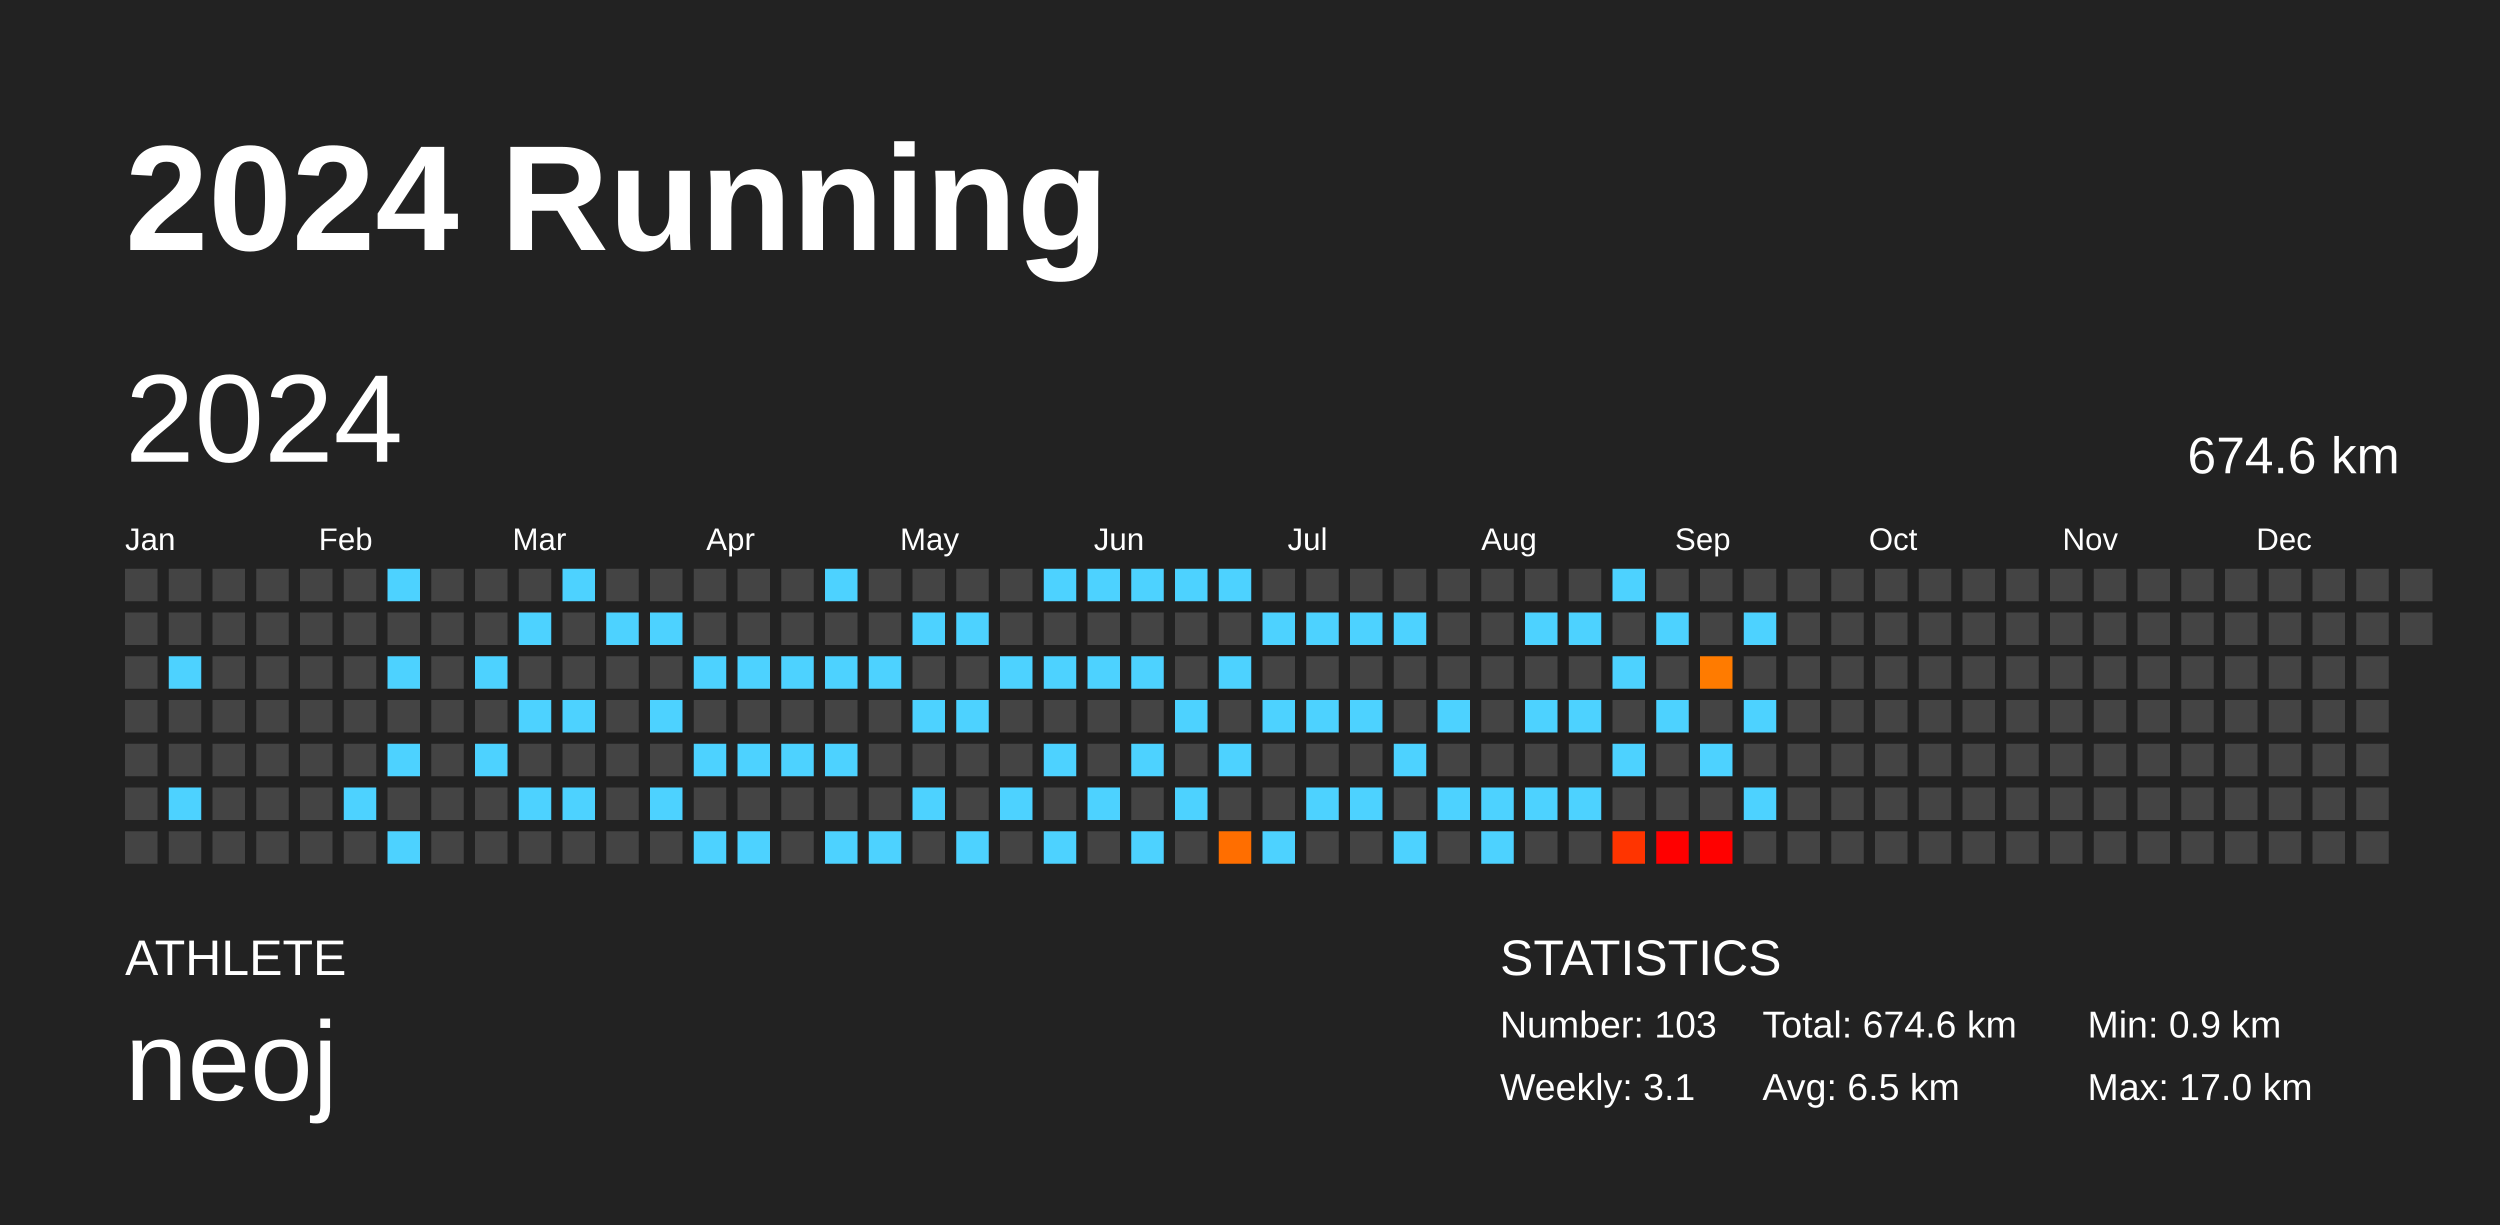
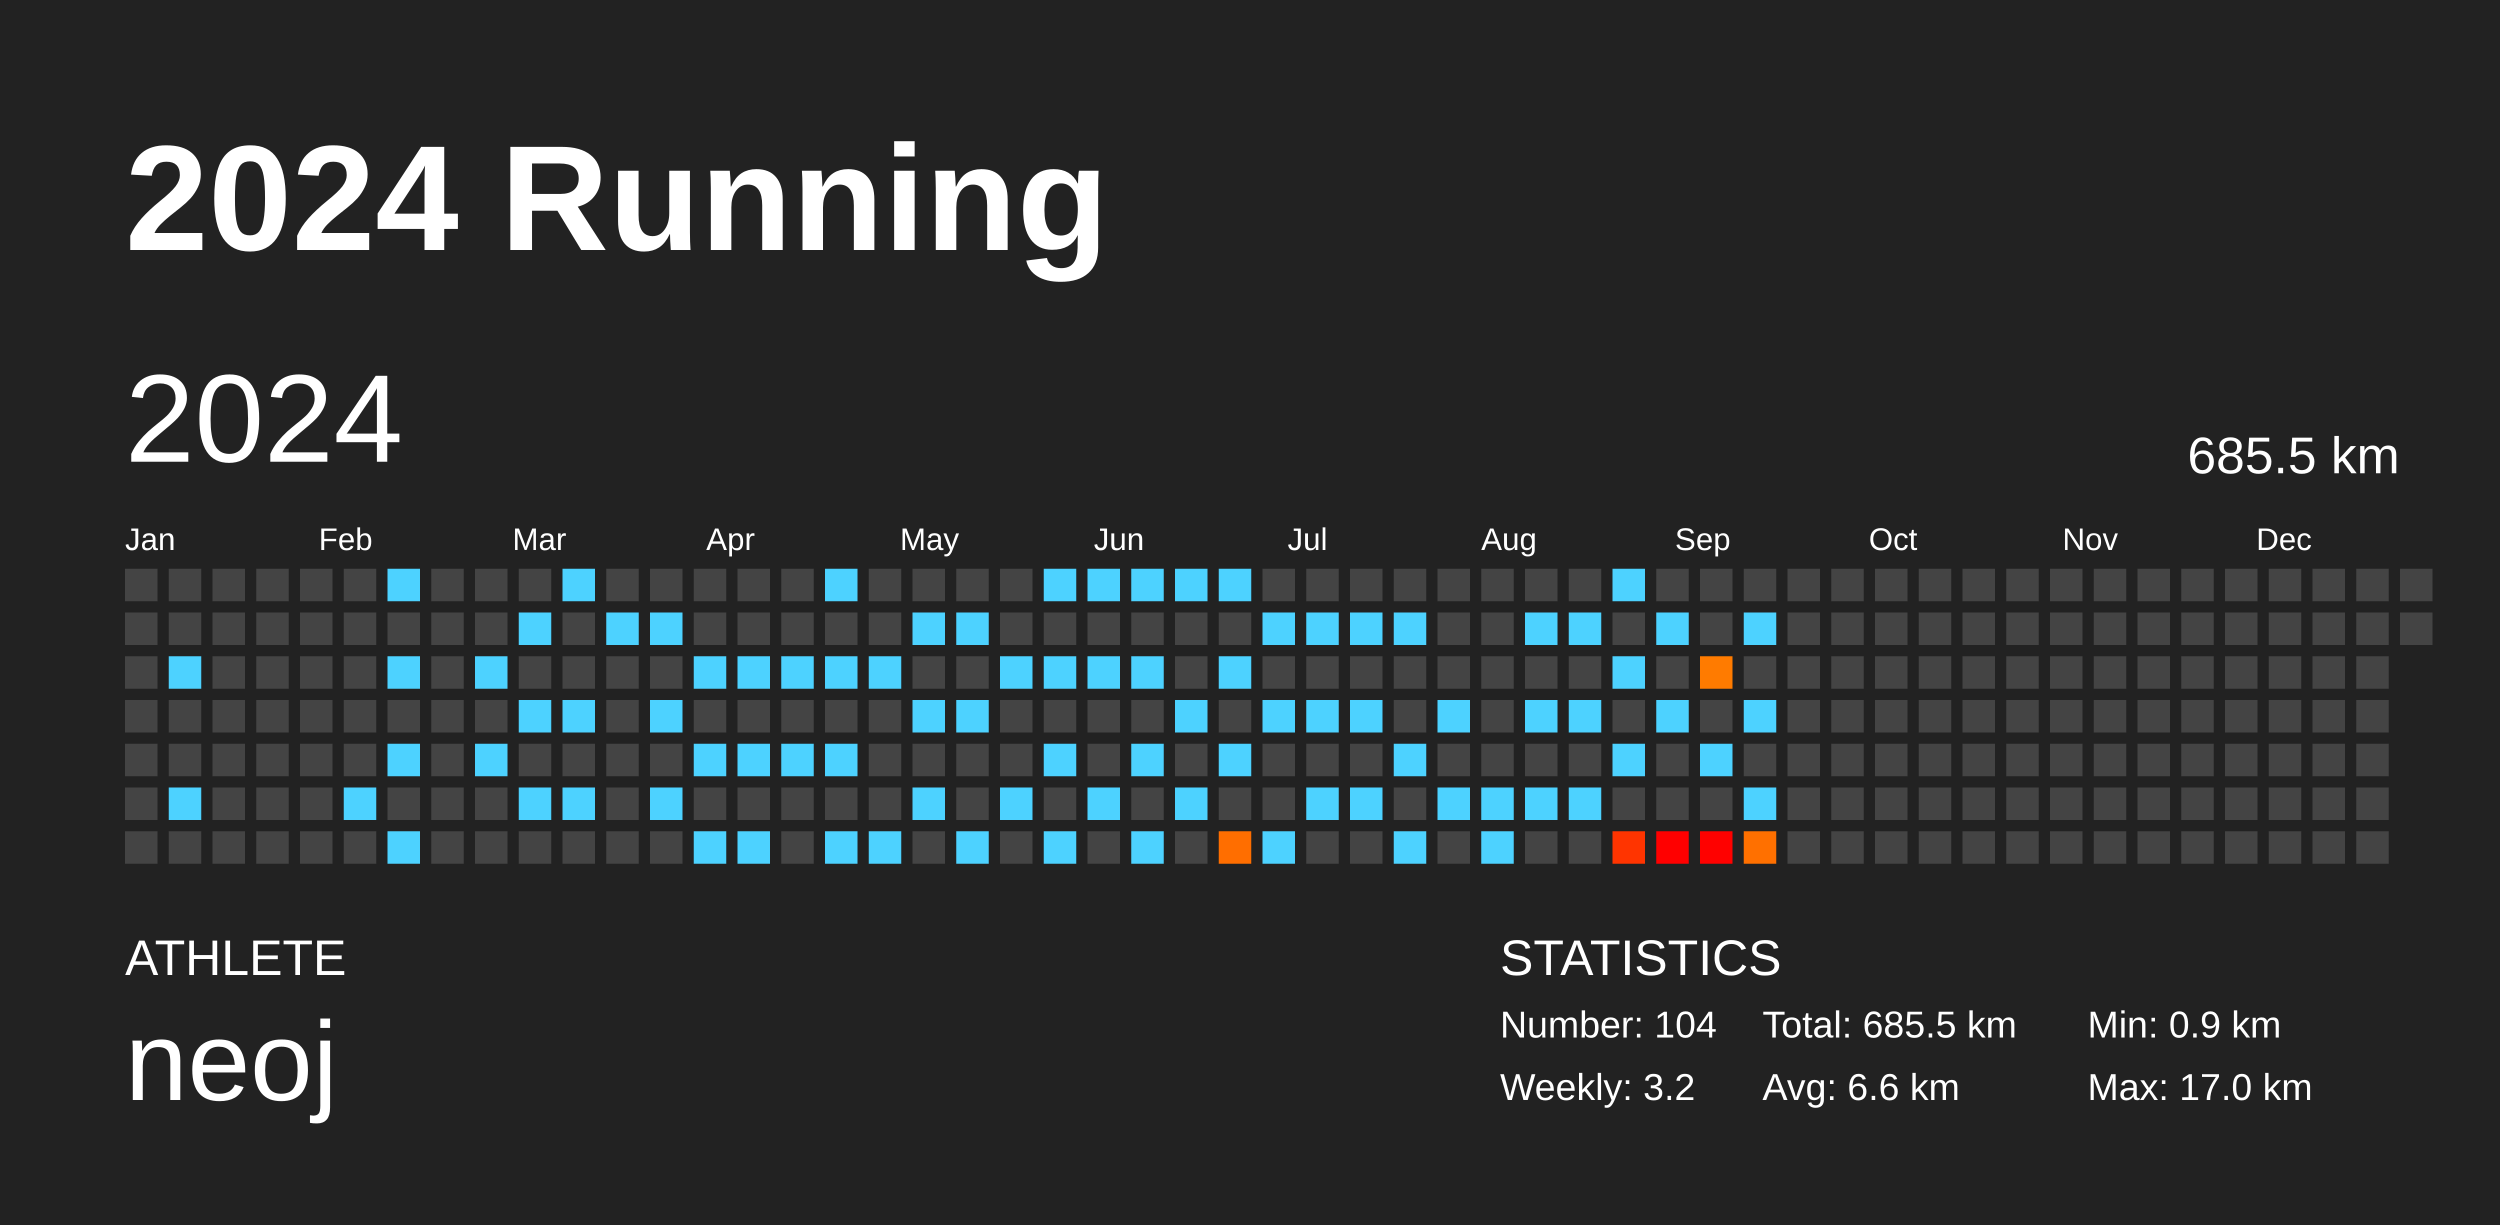
<svg xmlns="http://www.w3.org/2000/svg" baseProfile="full" height="98mm" version="1.1" viewBox="0,0,200,98" width="200mm">
  <defs />
  <rect fill="#222222" height="98" width="200" x="0" y="0" />
  <text fill="#FFFFFF" style="font-size:12px; font-family:Arial; font-weight:bold;" x="10" y="20">2024 Running</text>
  <text fill="#FFFFFF" style="font-size:4px; font-family:Arial" x="10" y="78">ATHLETE</text>
  <text fill="#FFFFFF" style="font-size:9px; font-family:Arial" x="10" y="88">neoj</text>
  <text fill="#FFFFFF" style="font-size:4px; font-family:Arial" x="120" y="78">STATISTICS</text>
-   <text fill="#FFFFFF" style="font-size:3px; font-family:Arial" x="120" y="83">Number: 103</text>
-   <text fill="#FFFFFF" style="font-size:3px; font-family:Arial" x="120" y="88">Weekly: 3.1</text>
-   <text fill="#FFFFFF" style="font-size:3px; font-family:Arial" x="141" y="83">Total: 674.6 km</text>
-   <text fill="#FFFFFF" style="font-size:3px; font-family:Arial" x="141" y="88">Avg: 6.5 km</text>
+   <text fill="#FFFFFF" style="font-size:3px; font-family:Arial" x="120" y="83">Number: 104</text>
+   <text fill="#FFFFFF" style="font-size:3px; font-family:Arial" x="120" y="88">Weekly: 3.2</text>
+   <text fill="#FFFFFF" style="font-size:3px; font-family:Arial" x="141" y="83">Total: 685.5 km</text>
+   <text fill="#FFFFFF" style="font-size:3px; font-family:Arial" x="141" y="88">Avg: 6.6 km</text>
  <text fill="#FFFFFF" style="font-size:3px; font-family:Arial" x="167" y="83">Min: 0.9 km</text>
  <text fill="#FFFFFF" style="font-size:3px; font-family:Arial" x="167" y="88">Max: 17.0 km</text>
  <text dominant-baseline="hanging" fill="#FFFFFF" style="font-size:10.0px; font-family:Arial;" x="10" y="30">2024</text>
-   <text dominant-baseline="hanging" fill="#FFFFFF" style="font-size:4.125px; font-family:Arial;" x="175" y="35">674.6 km</text>
+   <text dominant-baseline="hanging" fill="#FFFFFF" style="font-size:4.125px; font-family:Arial;" x="175" y="35">685.5 km</text>
  <text fill="#FFFFFF" style="font-size:2.5px; font-family:Arial" x="10.0" y="44">Jan</text>
  <text fill="#FFFFFF" style="font-size:2.5px; font-family:Arial" x="25.5" y="44">Feb</text>
  <text fill="#FFFFFF" style="font-size:2.5px; font-family:Arial" x="41.0" y="44">Mar</text>
  <text fill="#FFFFFF" style="font-size:2.5px; font-family:Arial" x="56.5" y="44">Apr</text>
  <text fill="#FFFFFF" style="font-size:2.5px; font-family:Arial" x="72.0" y="44">May</text>
  <text fill="#FFFFFF" style="font-size:2.5px; font-family:Arial" x="87.5" y="44">Jun</text>
  <text fill="#FFFFFF" style="font-size:2.5px; font-family:Arial" x="103.0" y="44">Jul</text>
  <text fill="#FFFFFF" style="font-size:2.5px; font-family:Arial" x="118.5" y="44">Aug</text>
  <text fill="#FFFFFF" style="font-size:2.5px; font-family:Arial" x="134.0" y="44">Sep</text>
  <text fill="#FFFFFF" style="font-size:2.5px; font-family:Arial" x="149.5" y="44">Oct</text>
  <text fill="#FFFFFF" style="font-size:2.5px; font-family:Arial" x="165.0" y="44">Nov</text>
  <text fill="#FFFFFF" style="font-size:2.5px; font-family:Arial" x="180.5" y="44">Dec</text>
  <rect fill="#444444" height="2.6" width="2.6" x="10.0" y="45.5" />
  <rect fill="#444444" height="2.6" width="2.6" x="10.0" y="49.0" />
  <rect fill="#444444" height="2.6" width="2.6" x="10.0" y="52.5" />
  <rect fill="#444444" height="2.6" width="2.6" x="10.0" y="56.0" />
  <rect fill="#444444" height="2.6" width="2.6" x="10.0" y="59.5" />
  <rect fill="#444444" height="2.6" width="2.6" x="10.0" y="63.0" />
  <rect fill="#444444" height="2.6" width="2.6" x="10.0" y="66.5" />
  <rect fill="#444444" height="2.6" width="2.6" x="13.5" y="45.5" />
  <rect fill="#444444" height="2.6" width="2.6" x="13.5" y="49.0" />
  <rect fill="#4dd2ff" height="2.6" width="2.6" x="13.5" y="52.5" />
  <rect fill="#444444" height="2.6" width="2.6" x="13.5" y="56.0" />
  <rect fill="#444444" height="2.6" width="2.6" x="13.5" y="59.5" />
  <rect fill="#4dd2ff" height="2.6" width="2.6" x="13.5" y="63.0" />
  <rect fill="#444444" height="2.6" width="2.6" x="13.5" y="66.5" />
  <rect fill="#444444" height="2.6" width="2.6" x="17.0" y="45.5" />
  <rect fill="#444444" height="2.6" width="2.6" x="17.0" y="49.0" />
  <rect fill="#444444" height="2.6" width="2.6" x="17.0" y="52.5" />
  <rect fill="#444444" height="2.6" width="2.6" x="17.0" y="56.0" />
  <rect fill="#444444" height="2.6" width="2.6" x="17.0" y="59.5" />
  <rect fill="#444444" height="2.6" width="2.6" x="17.0" y="63.0" />
  <rect fill="#444444" height="2.6" width="2.6" x="17.0" y="66.5" />
  <rect fill="#444444" height="2.6" width="2.6" x="20.5" y="45.5" />
  <rect fill="#444444" height="2.6" width="2.6" x="20.5" y="49.0" />
  <rect fill="#444444" height="2.6" width="2.6" x="20.5" y="52.5" />
  <rect fill="#444444" height="2.6" width="2.6" x="20.5" y="56.0" />
  <rect fill="#444444" height="2.6" width="2.6" x="20.5" y="59.5" />
  <rect fill="#444444" height="2.6" width="2.6" x="20.5" y="63.0" />
  <rect fill="#444444" height="2.6" width="2.6" x="20.5" y="66.5" />
  <rect fill="#444444" height="2.6" width="2.6" x="24.0" y="45.5" />
  <rect fill="#444444" height="2.6" width="2.6" x="24.0" y="49.0" />
  <rect fill="#444444" height="2.6" width="2.6" x="24.0" y="52.5" />
  <rect fill="#444444" height="2.6" width="2.6" x="24.0" y="56.0" />
  <rect fill="#444444" height="2.6" width="2.6" x="24.0" y="59.5" />
  <rect fill="#444444" height="2.6" width="2.6" x="24.0" y="63.0" />
  <rect fill="#444444" height="2.6" width="2.6" x="24.0" y="66.5" />
  <rect fill="#444444" height="2.6" width="2.6" x="27.5" y="45.5" />
  <rect fill="#444444" height="2.6" width="2.6" x="27.5" y="49.0" />
  <rect fill="#444444" height="2.6" width="2.6" x="27.5" y="52.5" />
  <rect fill="#444444" height="2.6" width="2.6" x="27.5" y="56.0" />
  <rect fill="#444444" height="2.6" width="2.6" x="27.5" y="59.5" />
  <rect fill="#4dd2ff" height="2.6" width="2.6" x="27.5" y="63.0" />
  <rect fill="#444444" height="2.6" width="2.6" x="27.5" y="66.5" />
  <rect fill="#4dd2ff" height="2.6" width="2.6" x="31.0" y="45.5" />
  <rect fill="#444444" height="2.6" width="2.6" x="31.0" y="49.0" />
  <rect fill="#4dd2ff" height="2.6" width="2.6" x="31.0" y="52.5" />
  <rect fill="#444444" height="2.6" width="2.6" x="31.0" y="56.0" />
  <rect fill="#4dd2ff" height="2.6" width="2.6" x="31.0" y="59.5" />
  <rect fill="#444444" height="2.6" width="2.6" x="31.0" y="63.0" />
  <rect fill="#4dd2ff" height="2.6" width="2.6" x="31.0" y="66.5" />
  <rect fill="#444444" height="2.6" width="2.6" x="34.5" y="45.5" />
  <rect fill="#444444" height="2.6" width="2.6" x="34.5" y="49.0" />
  <rect fill="#444444" height="2.6" width="2.6" x="34.5" y="52.5" />
  <rect fill="#444444" height="2.6" width="2.6" x="34.5" y="56.0" />
  <rect fill="#444444" height="2.6" width="2.6" x="34.5" y="59.5" />
  <rect fill="#444444" height="2.6" width="2.6" x="34.5" y="63.0" />
  <rect fill="#444444" height="2.6" width="2.6" x="34.5" y="66.5" />
  <rect fill="#444444" height="2.6" width="2.6" x="38.0" y="45.5" />
  <rect fill="#444444" height="2.6" width="2.6" x="38.0" y="49.0" />
  <rect fill="#4dd2ff" height="2.6" width="2.6" x="38.0" y="52.5" />
  <rect fill="#444444" height="2.6" width="2.6" x="38.0" y="56.0" />
  <rect fill="#4dd2ff" height="2.6" width="2.6" x="38.0" y="59.5" />
  <rect fill="#444444" height="2.6" width="2.6" x="38.0" y="63.0" />
  <rect fill="#444444" height="2.6" width="2.6" x="38.0" y="66.5" />
  <rect fill="#444444" height="2.6" width="2.6" x="41.5" y="45.5" />
  <rect fill="#4dd2ff" height="2.6" width="2.6" x="41.5" y="49.0" />
  <rect fill="#444444" height="2.6" width="2.6" x="41.5" y="52.5" />
  <rect fill="#4dd2ff" height="2.6" width="2.6" x="41.5" y="56.0" />
  <rect fill="#444444" height="2.6" width="2.6" x="41.5" y="59.5" />
  <rect fill="#4dd2ff" height="2.6" width="2.6" x="41.5" y="63.0" />
  <rect fill="#444444" height="2.6" width="2.6" x="41.5" y="66.5" />
  <rect fill="#4dd2ff" height="2.6" width="2.6" x="45.0" y="45.5" />
  <rect fill="#444444" height="2.6" width="2.6" x="45.0" y="49.0" />
  <rect fill="#444444" height="2.6" width="2.6" x="45.0" y="52.5" />
  <rect fill="#4dd2ff" height="2.6" width="2.6" x="45.0" y="56.0" />
  <rect fill="#444444" height="2.6" width="2.6" x="45.0" y="59.5" />
  <rect fill="#4dd2ff" height="2.6" width="2.6" x="45.0" y="63.0" />
  <rect fill="#444444" height="2.6" width="2.6" x="45.0" y="66.5" />
  <rect fill="#444444" height="2.6" width="2.6" x="48.5" y="45.5" />
  <rect fill="#4dd2ff" height="2.6" width="2.6" x="48.5" y="49.0" />
  <rect fill="#444444" height="2.6" width="2.6" x="48.5" y="52.5" />
  <rect fill="#444444" height="2.6" width="2.6" x="48.5" y="56.0" />
  <rect fill="#444444" height="2.6" width="2.6" x="48.5" y="59.5" />
  <rect fill="#444444" height="2.6" width="2.6" x="48.5" y="63.0" />
  <rect fill="#444444" height="2.6" width="2.6" x="48.5" y="66.5" />
  <rect fill="#444444" height="2.6" width="2.6" x="52.0" y="45.5" />
  <rect fill="#4dd2ff" height="2.6" width="2.6" x="52.0" y="49.0" />
  <rect fill="#444444" height="2.6" width="2.6" x="52.0" y="52.5" />
  <rect fill="#4dd2ff" height="2.6" width="2.6" x="52.0" y="56.0" />
  <rect fill="#444444" height="2.6" width="2.6" x="52.0" y="59.5" />
  <rect fill="#4dd2ff" height="2.6" width="2.6" x="52.0" y="63.0" />
  <rect fill="#444444" height="2.6" width="2.6" x="52.0" y="66.5" />
  <rect fill="#444444" height="2.6" width="2.6" x="55.5" y="45.5" />
  <rect fill="#444444" height="2.6" width="2.6" x="55.5" y="49.0" />
  <rect fill="#4dd2ff" height="2.6" width="2.6" x="55.5" y="52.5" />
  <rect fill="#444444" height="2.6" width="2.6" x="55.5" y="56.0" />
  <rect fill="#4dd2ff" height="2.6" width="2.6" x="55.5" y="59.5" />
  <rect fill="#444444" height="2.6" width="2.6" x="55.5" y="63.0" />
  <rect fill="#4dd2ff" height="2.6" width="2.6" x="55.5" y="66.5" />
  <rect fill="#444444" height="2.6" width="2.6" x="59.0" y="45.5" />
  <rect fill="#444444" height="2.6" width="2.6" x="59.0" y="49.0" />
  <rect fill="#4dd2ff" height="2.6" width="2.6" x="59.0" y="52.5" />
  <rect fill="#444444" height="2.6" width="2.6" x="59.0" y="56.0" />
  <rect fill="#4dd2ff" height="2.6" width="2.6" x="59.0" y="59.5" />
  <rect fill="#444444" height="2.6" width="2.6" x="59.0" y="63.0" />
  <rect fill="#4dd2ff" height="2.6" width="2.6" x="59.0" y="66.5" />
  <rect fill="#444444" height="2.6" width="2.6" x="62.5" y="45.5" />
  <rect fill="#444444" height="2.6" width="2.6" x="62.5" y="49.0" />
  <rect fill="#4dd2ff" height="2.6" width="2.6" x="62.5" y="52.5" />
  <rect fill="#444444" height="2.6" width="2.6" x="62.5" y="56.0" />
  <rect fill="#4dd2ff" height="2.6" width="2.6" x="62.5" y="59.5" />
  <rect fill="#444444" height="2.6" width="2.6" x="62.5" y="63.0" />
  <rect fill="#444444" height="2.6" width="2.6" x="62.5" y="66.5" />
  <rect fill="#4dd2ff" height="2.6" width="2.6" x="66.0" y="45.5" />
  <rect fill="#444444" height="2.6" width="2.6" x="66.0" y="49.0" />
  <rect fill="#4dd2ff" height="2.6" width="2.6" x="66.0" y="52.5" />
  <rect fill="#444444" height="2.6" width="2.6" x="66.0" y="56.0" />
  <rect fill="#4dd2ff" height="2.6" width="2.6" x="66.0" y="59.5" />
  <rect fill="#444444" height="2.6" width="2.6" x="66.0" y="63.0" />
  <rect fill="#4dd2ff" height="2.6" width="2.6" x="66.0" y="66.5" />
  <rect fill="#444444" height="2.6" width="2.6" x="69.5" y="45.5" />
  <rect fill="#444444" height="2.6" width="2.6" x="69.5" y="49.0" />
  <rect fill="#4dd2ff" height="2.6" width="2.6" x="69.5" y="52.5" />
  <rect fill="#444444" height="2.6" width="2.6" x="69.5" y="56.0" />
  <rect fill="#444444" height="2.6" width="2.6" x="69.5" y="59.5" />
  <rect fill="#444444" height="2.6" width="2.6" x="69.5" y="63.0" />
  <rect fill="#4dd2ff" height="2.6" width="2.6" x="69.5" y="66.5" />
  <rect fill="#444444" height="2.6" width="2.6" x="73.0" y="45.5" />
  <rect fill="#4dd2ff" height="2.6" width="2.6" x="73.0" y="49.0" />
  <rect fill="#444444" height="2.6" width="2.6" x="73.0" y="52.5" />
  <rect fill="#4dd2ff" height="2.6" width="2.6" x="73.0" y="56.0" />
  <rect fill="#444444" height="2.6" width="2.6" x="73.0" y="59.5" />
  <rect fill="#4dd2ff" height="2.6" width="2.6" x="73.0" y="63.0" />
  <rect fill="#444444" height="2.6" width="2.6" x="73.0" y="66.5" />
  <rect fill="#444444" height="2.6" width="2.6" x="76.5" y="45.5" />
  <rect fill="#4dd2ff" height="2.6" width="2.6" x="76.5" y="49.0" />
  <rect fill="#444444" height="2.6" width="2.6" x="76.5" y="52.5" />
  <rect fill="#4dd2ff" height="2.6" width="2.6" x="76.5" y="56.0" />
  <rect fill="#444444" height="2.6" width="2.6" x="76.5" y="59.5" />
  <rect fill="#444444" height="2.6" width="2.6" x="76.5" y="63.0" />
  <rect fill="#4dd2ff" height="2.6" width="2.6" x="76.5" y="66.5" />
  <rect fill="#444444" height="2.6" width="2.6" x="80.0" y="45.5" />
  <rect fill="#444444" height="2.6" width="2.6" x="80.0" y="49.0" />
  <rect fill="#4dd2ff" height="2.6" width="2.6" x="80.0" y="52.5" />
  <rect fill="#444444" height="2.6" width="2.6" x="80.0" y="56.0" />
  <rect fill="#444444" height="2.6" width="2.6" x="80.0" y="59.5" />
  <rect fill="#4dd2ff" height="2.6" width="2.6" x="80.0" y="63.0" />
  <rect fill="#444444" height="2.6" width="2.6" x="80.0" y="66.5" />
  <rect fill="#4dd2ff" height="2.6" width="2.6" x="83.5" y="45.5" />
  <rect fill="#444444" height="2.6" width="2.6" x="83.5" y="49.0" />
  <rect fill="#4dd2ff" height="2.6" width="2.6" x="83.5" y="52.5" />
  <rect fill="#444444" height="2.6" width="2.6" x="83.5" y="56.0" />
  <rect fill="#4dd2ff" height="2.6" width="2.6" x="83.5" y="59.5" />
  <rect fill="#444444" height="2.6" width="2.6" x="83.5" y="63.0" />
  <rect fill="#4dd2ff" height="2.6" width="2.6" x="83.5" y="66.5" />
  <rect fill="#4dd2ff" height="2.6" width="2.6" x="87.0" y="45.5" />
  <rect fill="#444444" height="2.6" width="2.6" x="87.0" y="49.0" />
  <rect fill="#4dd2ff" height="2.6" width="2.6" x="87.0" y="52.5" />
  <rect fill="#444444" height="2.6" width="2.6" x="87.0" y="56.0" />
  <rect fill="#444444" height="2.6" width="2.6" x="87.0" y="59.5" />
  <rect fill="#4dd2ff" height="2.6" width="2.6" x="87.0" y="63.0" />
  <rect fill="#444444" height="2.6" width="2.6" x="87.0" y="66.5" />
  <rect fill="#4dd2ff" height="2.6" width="2.6" x="90.5" y="45.5" />
  <rect fill="#444444" height="2.6" width="2.6" x="90.5" y="49.0" />
  <rect fill="#4dd2ff" height="2.6" width="2.6" x="90.5" y="52.5" />
  <rect fill="#444444" height="2.6" width="2.6" x="90.5" y="56.0" />
  <rect fill="#4dd2ff" height="2.6" width="2.6" x="90.5" y="59.5" />
  <rect fill="#444444" height="2.6" width="2.6" x="90.5" y="63.0" />
  <rect fill="#4dd2ff" height="2.6" width="2.6" x="90.5" y="66.5" />
  <rect fill="#4dd2ff" height="2.6" width="2.6" x="94.0" y="45.5" />
  <rect fill="#444444" height="2.6" width="2.6" x="94.0" y="49.0" />
  <rect fill="#444444" height="2.6" width="2.6" x="94.0" y="52.5" />
  <rect fill="#4dd2ff" height="2.6" width="2.6" x="94.0" y="56.0" />
  <rect fill="#444444" height="2.6" width="2.6" x="94.0" y="59.5" />
  <rect fill="#4dd2ff" height="2.6" width="2.6" x="94.0" y="63.0" />
  <rect fill="#444444" height="2.6" width="2.6" x="94.0" y="66.5" />
  <rect fill="#4dd2ff" height="2.6" width="2.6" x="97.5" y="45.5" />
  <rect fill="#444444" height="2.6" width="2.6" x="97.5" y="49.0" />
  <rect fill="#4dd2ff" height="2.6" width="2.6" x="97.5" y="52.5" />
  <rect fill="#444444" height="2.6" width="2.6" x="97.5" y="56.0" />
  <rect fill="#4dd2ff" height="2.6" width="2.6" x="97.5" y="59.5" />
  <rect fill="#444444" height="2.6" width="2.6" x="97.5" y="63.0" />
  <rect fill="#ff6e00" height="2.6" width="2.6" x="97.5" y="66.5" />
  <rect fill="#444444" height="2.6" width="2.6" x="101.0" y="45.5" />
  <rect fill="#4dd2ff" height="2.6" width="2.6" x="101.0" y="49.0" />
  <rect fill="#444444" height="2.6" width="2.6" x="101.0" y="52.5" />
  <rect fill="#4dd2ff" height="2.6" width="2.6" x="101.0" y="56.0" />
  <rect fill="#444444" height="2.6" width="2.6" x="101.0" y="59.5" />
  <rect fill="#444444" height="2.6" width="2.6" x="101.0" y="63.0" />
  <rect fill="#4dd2ff" height="2.6" width="2.6" x="101.0" y="66.5" />
  <rect fill="#444444" height="2.6" width="2.6" x="104.5" y="45.5" />
  <rect fill="#4dd2ff" height="2.6" width="2.6" x="104.5" y="49.0" />
  <rect fill="#444444" height="2.6" width="2.6" x="104.5" y="52.5" />
  <rect fill="#4dd2ff" height="2.6" width="2.6" x="104.5" y="56.0" />
  <rect fill="#444444" height="2.6" width="2.6" x="104.5" y="59.5" />
  <rect fill="#4dd2ff" height="2.6" width="2.6" x="104.5" y="63.0" />
  <rect fill="#444444" height="2.6" width="2.6" x="104.5" y="66.5" />
  <rect fill="#444444" height="2.6" width="2.6" x="108.0" y="45.5" />
  <rect fill="#4dd2ff" height="2.6" width="2.6" x="108.0" y="49.0" />
  <rect fill="#444444" height="2.6" width="2.6" x="108.0" y="52.5" />
  <rect fill="#4dd2ff" height="2.6" width="2.6" x="108.0" y="56.0" />
  <rect fill="#444444" height="2.6" width="2.6" x="108.0" y="59.5" />
  <rect fill="#4dd2ff" height="2.6" width="2.6" x="108.0" y="63.0" />
  <rect fill="#444444" height="2.6" width="2.6" x="108.0" y="66.5" />
  <rect fill="#444444" height="2.6" width="2.6" x="111.5" y="45.5" />
  <rect fill="#4dd2ff" height="2.6" width="2.6" x="111.5" y="49.0" />
  <rect fill="#444444" height="2.6" width="2.6" x="111.5" y="52.5" />
  <rect fill="#444444" height="2.6" width="2.6" x="111.5" y="56.0" />
  <rect fill="#4dd2ff" height="2.6" width="2.6" x="111.5" y="59.5" />
  <rect fill="#444444" height="2.6" width="2.6" x="111.5" y="63.0" />
  <rect fill="#4dd2ff" height="2.6" width="2.6" x="111.5" y="66.5" />
  <rect fill="#444444" height="2.6" width="2.6" x="115.0" y="45.5" />
  <rect fill="#444444" height="2.6" width="2.6" x="115.0" y="49.0" />
  <rect fill="#444444" height="2.6" width="2.6" x="115.0" y="52.5" />
  <rect fill="#4dd2ff" height="2.6" width="2.6" x="115.0" y="56.0" />
  <rect fill="#444444" height="2.6" width="2.6" x="115.0" y="59.5" />
  <rect fill="#4dd2ff" height="2.6" width="2.6" x="115.0" y="63.0" />
  <rect fill="#444444" height="2.6" width="2.6" x="115.0" y="66.5" />
  <rect fill="#444444" height="2.6" width="2.6" x="118.5" y="45.5" />
  <rect fill="#444444" height="2.6" width="2.6" x="118.5" y="49.0" />
  <rect fill="#444444" height="2.6" width="2.6" x="118.5" y="52.5" />
  <rect fill="#444444" height="2.6" width="2.6" x="118.5" y="56.0" />
  <rect fill="#444444" height="2.6" width="2.6" x="118.5" y="59.5" />
  <rect fill="#4dd2ff" height="2.6" width="2.6" x="118.5" y="63.0" />
  <rect fill="#4dd2ff" height="2.6" width="2.6" x="118.5" y="66.5" />
  <rect fill="#444444" height="2.6" width="2.6" x="122.0" y="45.5" />
  <rect fill="#4dd2ff" height="2.6" width="2.6" x="122.0" y="49.0" />
  <rect fill="#444444" height="2.6" width="2.6" x="122.0" y="52.5" />
  <rect fill="#4dd2ff" height="2.6" width="2.6" x="122.0" y="56.0" />
  <rect fill="#444444" height="2.6" width="2.6" x="122.0" y="59.5" />
  <rect fill="#4dd2ff" height="2.6" width="2.6" x="122.0" y="63.0" />
  <rect fill="#444444" height="2.6" width="2.6" x="122.0" y="66.5" />
  <rect fill="#444444" height="2.6" width="2.6" x="125.5" y="45.5" />
  <rect fill="#4dd2ff" height="2.6" width="2.6" x="125.5" y="49.0" />
  <rect fill="#444444" height="2.6" width="2.6" x="125.5" y="52.5" />
  <rect fill="#4dd2ff" height="2.6" width="2.6" x="125.5" y="56.0" />
  <rect fill="#444444" height="2.6" width="2.6" x="125.5" y="59.5" />
  <rect fill="#4dd2ff" height="2.6" width="2.6" x="125.5" y="63.0" />
  <rect fill="#444444" height="2.6" width="2.6" x="125.5" y="66.5" />
  <rect fill="#4dd2ff" height="2.6" width="2.6" x="129.0" y="45.5" />
  <rect fill="#444444" height="2.6" width="2.6" x="129.0" y="49.0" />
  <rect fill="#4dd2ff" height="2.6" width="2.6" x="129.0" y="52.5" />
  <rect fill="#444444" height="2.6" width="2.6" x="129.0" y="56.0" />
  <rect fill="#4dd2ff" height="2.6" width="2.6" x="129.0" y="59.5" />
  <rect fill="#444444" height="2.6" width="2.6" x="129.0" y="63.0" />
  <rect fill="#ff3400" height="2.6" width="2.6" x="129.0" y="66.5" />
  <rect fill="#444444" height="2.6" width="2.6" x="132.5" y="45.5" />
  <rect fill="#4dd2ff" height="2.6" width="2.6" x="132.5" y="49.0" />
  <rect fill="#444444" height="2.6" width="2.6" x="132.5" y="52.5" />
  <rect fill="#4dd2ff" height="2.6" width="2.6" x="132.5" y="56.0" />
  <rect fill="#444444" height="2.6" width="2.6" x="132.5" y="59.5" />
  <rect fill="#444444" height="2.6" width="2.6" x="132.5" y="63.0" />
  <rect fill="#ff0000" height="2.6" width="2.6" x="132.5" y="66.5" />
  <rect fill="#444444" height="2.6" width="2.6" x="136.0" y="45.5" />
  <rect fill="#444444" height="2.6" width="2.6" x="136.0" y="49.0" />
  <rect fill="#ff7b00" height="2.6" width="2.6" x="136.0" y="52.5" />
  <rect fill="#444444" height="2.6" width="2.6" x="136.0" y="56.0" />
  <rect fill="#4dd2ff" height="2.6" width="2.6" x="136.0" y="59.5" />
  <rect fill="#444444" height="2.6" width="2.6" x="136.0" y="63.0" />
  <rect fill="#ff0100" height="2.6" width="2.6" x="136.0" y="66.5" />
  <rect fill="#444444" height="2.6" width="2.6" x="139.5" y="45.5" />
  <rect fill="#4dd2ff" height="2.6" width="2.6" x="139.5" y="49.0" />
  <rect fill="#444444" height="2.6" width="2.6" x="139.5" y="52.5" />
  <rect fill="#4dd2ff" height="2.6" width="2.6" x="139.5" y="56.0" />
  <rect fill="#444444" height="2.6" width="2.6" x="139.5" y="59.5" />
  <rect fill="#4dd2ff" height="2.6" width="2.6" x="139.5" y="63.0" />
-   <rect fill="#444444" height="2.6" width="2.6" x="139.5" y="66.5" />
+   <rect fill="#ff7000" height="2.6" width="2.6" x="139.5" y="66.5" />
  <rect fill="#444444" height="2.6" width="2.6" x="143.0" y="45.5" />
  <rect fill="#444444" height="2.6" width="2.6" x="143.0" y="49.0" />
  <rect fill="#444444" height="2.6" width="2.6" x="143.0" y="52.5" />
  <rect fill="#444444" height="2.6" width="2.6" x="143.0" y="56.0" />
  <rect fill="#444444" height="2.6" width="2.6" x="143.0" y="59.5" />
  <rect fill="#444444" height="2.6" width="2.6" x="143.0" y="63.0" />
  <rect fill="#444444" height="2.6" width="2.6" x="143.0" y="66.5" />
  <rect fill="#444444" height="2.6" width="2.6" x="146.5" y="45.5" />
  <rect fill="#444444" height="2.6" width="2.6" x="146.5" y="49.0" />
  <rect fill="#444444" height="2.6" width="2.6" x="146.5" y="52.5" />
  <rect fill="#444444" height="2.6" width="2.6" x="146.5" y="56.0" />
  <rect fill="#444444" height="2.6" width="2.6" x="146.5" y="59.5" />
  <rect fill="#444444" height="2.6" width="2.6" x="146.5" y="63.0" />
  <rect fill="#444444" height="2.6" width="2.6" x="146.5" y="66.5" />
  <rect fill="#444444" height="2.6" width="2.6" x="150.0" y="45.5" />
  <rect fill="#444444" height="2.6" width="2.6" x="150.0" y="49.0" />
  <rect fill="#444444" height="2.6" width="2.6" x="150.0" y="52.5" />
  <rect fill="#444444" height="2.6" width="2.6" x="150.0" y="56.0" />
  <rect fill="#444444" height="2.6" width="2.6" x="150.0" y="59.5" />
  <rect fill="#444444" height="2.6" width="2.6" x="150.0" y="63.0" />
  <rect fill="#444444" height="2.6" width="2.6" x="150.0" y="66.5" />
  <rect fill="#444444" height="2.6" width="2.6" x="153.5" y="45.5" />
  <rect fill="#444444" height="2.6" width="2.6" x="153.5" y="49.0" />
  <rect fill="#444444" height="2.6" width="2.6" x="153.5" y="52.5" />
  <rect fill="#444444" height="2.6" width="2.6" x="153.5" y="56.0" />
  <rect fill="#444444" height="2.6" width="2.6" x="153.5" y="59.5" />
  <rect fill="#444444" height="2.6" width="2.6" x="153.5" y="63.0" />
  <rect fill="#444444" height="2.6" width="2.6" x="153.5" y="66.5" />
  <rect fill="#444444" height="2.6" width="2.6" x="157.0" y="45.5" />
  <rect fill="#444444" height="2.6" width="2.6" x="157.0" y="49.0" />
  <rect fill="#444444" height="2.6" width="2.6" x="157.0" y="52.5" />
  <rect fill="#444444" height="2.6" width="2.6" x="157.0" y="56.0" />
  <rect fill="#444444" height="2.6" width="2.6" x="157.0" y="59.5" />
  <rect fill="#444444" height="2.6" width="2.6" x="157.0" y="63.0" />
  <rect fill="#444444" height="2.6" width="2.6" x="157.0" y="66.5" />
  <rect fill="#444444" height="2.6" width="2.6" x="160.5" y="45.5" />
  <rect fill="#444444" height="2.6" width="2.6" x="160.5" y="49.0" />
  <rect fill="#444444" height="2.6" width="2.6" x="160.5" y="52.5" />
  <rect fill="#444444" height="2.6" width="2.6" x="160.5" y="56.0" />
  <rect fill="#444444" height="2.6" width="2.6" x="160.5" y="59.5" />
  <rect fill="#444444" height="2.6" width="2.6" x="160.5" y="63.0" />
  <rect fill="#444444" height="2.6" width="2.6" x="160.5" y="66.5" />
  <rect fill="#444444" height="2.6" width="2.6" x="164.0" y="45.5" />
  <rect fill="#444444" height="2.6" width="2.6" x="164.0" y="49.0" />
  <rect fill="#444444" height="2.6" width="2.6" x="164.0" y="52.5" />
  <rect fill="#444444" height="2.6" width="2.6" x="164.0" y="56.0" />
  <rect fill="#444444" height="2.6" width="2.6" x="164.0" y="59.5" />
  <rect fill="#444444" height="2.6" width="2.6" x="164.0" y="63.0" />
  <rect fill="#444444" height="2.6" width="2.6" x="164.0" y="66.5" />
  <rect fill="#444444" height="2.6" width="2.6" x="167.5" y="45.5" />
  <rect fill="#444444" height="2.6" width="2.6" x="167.5" y="49.0" />
  <rect fill="#444444" height="2.6" width="2.6" x="167.5" y="52.5" />
  <rect fill="#444444" height="2.6" width="2.6" x="167.5" y="56.0" />
  <rect fill="#444444" height="2.6" width="2.6" x="167.5" y="59.5" />
  <rect fill="#444444" height="2.6" width="2.6" x="167.5" y="63.0" />
  <rect fill="#444444" height="2.6" width="2.6" x="167.5" y="66.5" />
  <rect fill="#444444" height="2.6" width="2.6" x="171.0" y="45.5" />
  <rect fill="#444444" height="2.6" width="2.6" x="171.0" y="49.0" />
  <rect fill="#444444" height="2.6" width="2.6" x="171.0" y="52.5" />
  <rect fill="#444444" height="2.6" width="2.6" x="171.0" y="56.0" />
  <rect fill="#444444" height="2.6" width="2.6" x="171.0" y="59.5" />
  <rect fill="#444444" height="2.6" width="2.6" x="171.0" y="63.0" />
  <rect fill="#444444" height="2.6" width="2.6" x="171.0" y="66.5" />
  <rect fill="#444444" height="2.6" width="2.6" x="174.5" y="45.5" />
  <rect fill="#444444" height="2.6" width="2.6" x="174.5" y="49.0" />
  <rect fill="#444444" height="2.6" width="2.6" x="174.5" y="52.5" />
  <rect fill="#444444" height="2.6" width="2.6" x="174.5" y="56.0" />
  <rect fill="#444444" height="2.6" width="2.6" x="174.5" y="59.5" />
  <rect fill="#444444" height="2.6" width="2.6" x="174.5" y="63.0" />
  <rect fill="#444444" height="2.6" width="2.6" x="174.5" y="66.5" />
  <rect fill="#444444" height="2.6" width="2.6" x="178.0" y="45.5" />
  <rect fill="#444444" height="2.6" width="2.6" x="178.0" y="49.0" />
  <rect fill="#444444" height="2.6" width="2.6" x="178.0" y="52.5" />
  <rect fill="#444444" height="2.6" width="2.6" x="178.0" y="56.0" />
  <rect fill="#444444" height="2.6" width="2.6" x="178.0" y="59.5" />
  <rect fill="#444444" height="2.6" width="2.6" x="178.0" y="63.0" />
  <rect fill="#444444" height="2.6" width="2.6" x="178.0" y="66.5" />
  <rect fill="#444444" height="2.6" width="2.6" x="181.5" y="45.5" />
  <rect fill="#444444" height="2.6" width="2.6" x="181.5" y="49.0" />
  <rect fill="#444444" height="2.6" width="2.6" x="181.5" y="52.5" />
  <rect fill="#444444" height="2.6" width="2.6" x="181.5" y="56.0" />
  <rect fill="#444444" height="2.6" width="2.6" x="181.5" y="59.5" />
  <rect fill="#444444" height="2.6" width="2.6" x="181.5" y="63.0" />
  <rect fill="#444444" height="2.6" width="2.6" x="181.5" y="66.5" />
  <rect fill="#444444" height="2.6" width="2.6" x="185.0" y="45.5" />
  <rect fill="#444444" height="2.6" width="2.6" x="185.0" y="49.0" />
  <rect fill="#444444" height="2.6" width="2.6" x="185.0" y="52.5" />
  <rect fill="#444444" height="2.6" width="2.6" x="185.0" y="56.0" />
  <rect fill="#444444" height="2.6" width="2.6" x="185.0" y="59.5" />
  <rect fill="#444444" height="2.6" width="2.6" x="185.0" y="63.0" />
  <rect fill="#444444" height="2.6" width="2.6" x="185.0" y="66.5" />
  <rect fill="#444444" height="2.6" width="2.6" x="188.5" y="45.5" />
  <rect fill="#444444" height="2.6" width="2.6" x="188.5" y="49.0" />
  <rect fill="#444444" height="2.6" width="2.6" x="188.5" y="52.5" />
  <rect fill="#444444" height="2.6" width="2.6" x="188.5" y="56.0" />
  <rect fill="#444444" height="2.6" width="2.6" x="188.5" y="59.5" />
  <rect fill="#444444" height="2.6" width="2.6" x="188.5" y="63.0" />
  <rect fill="#444444" height="2.6" width="2.6" x="188.5" y="66.5" />
  <rect fill="#444444" height="2.6" width="2.6" x="192.0" y="45.5" />
  <rect fill="#444444" height="2.6" width="2.6" x="192.0" y="49.0" />
</svg>
